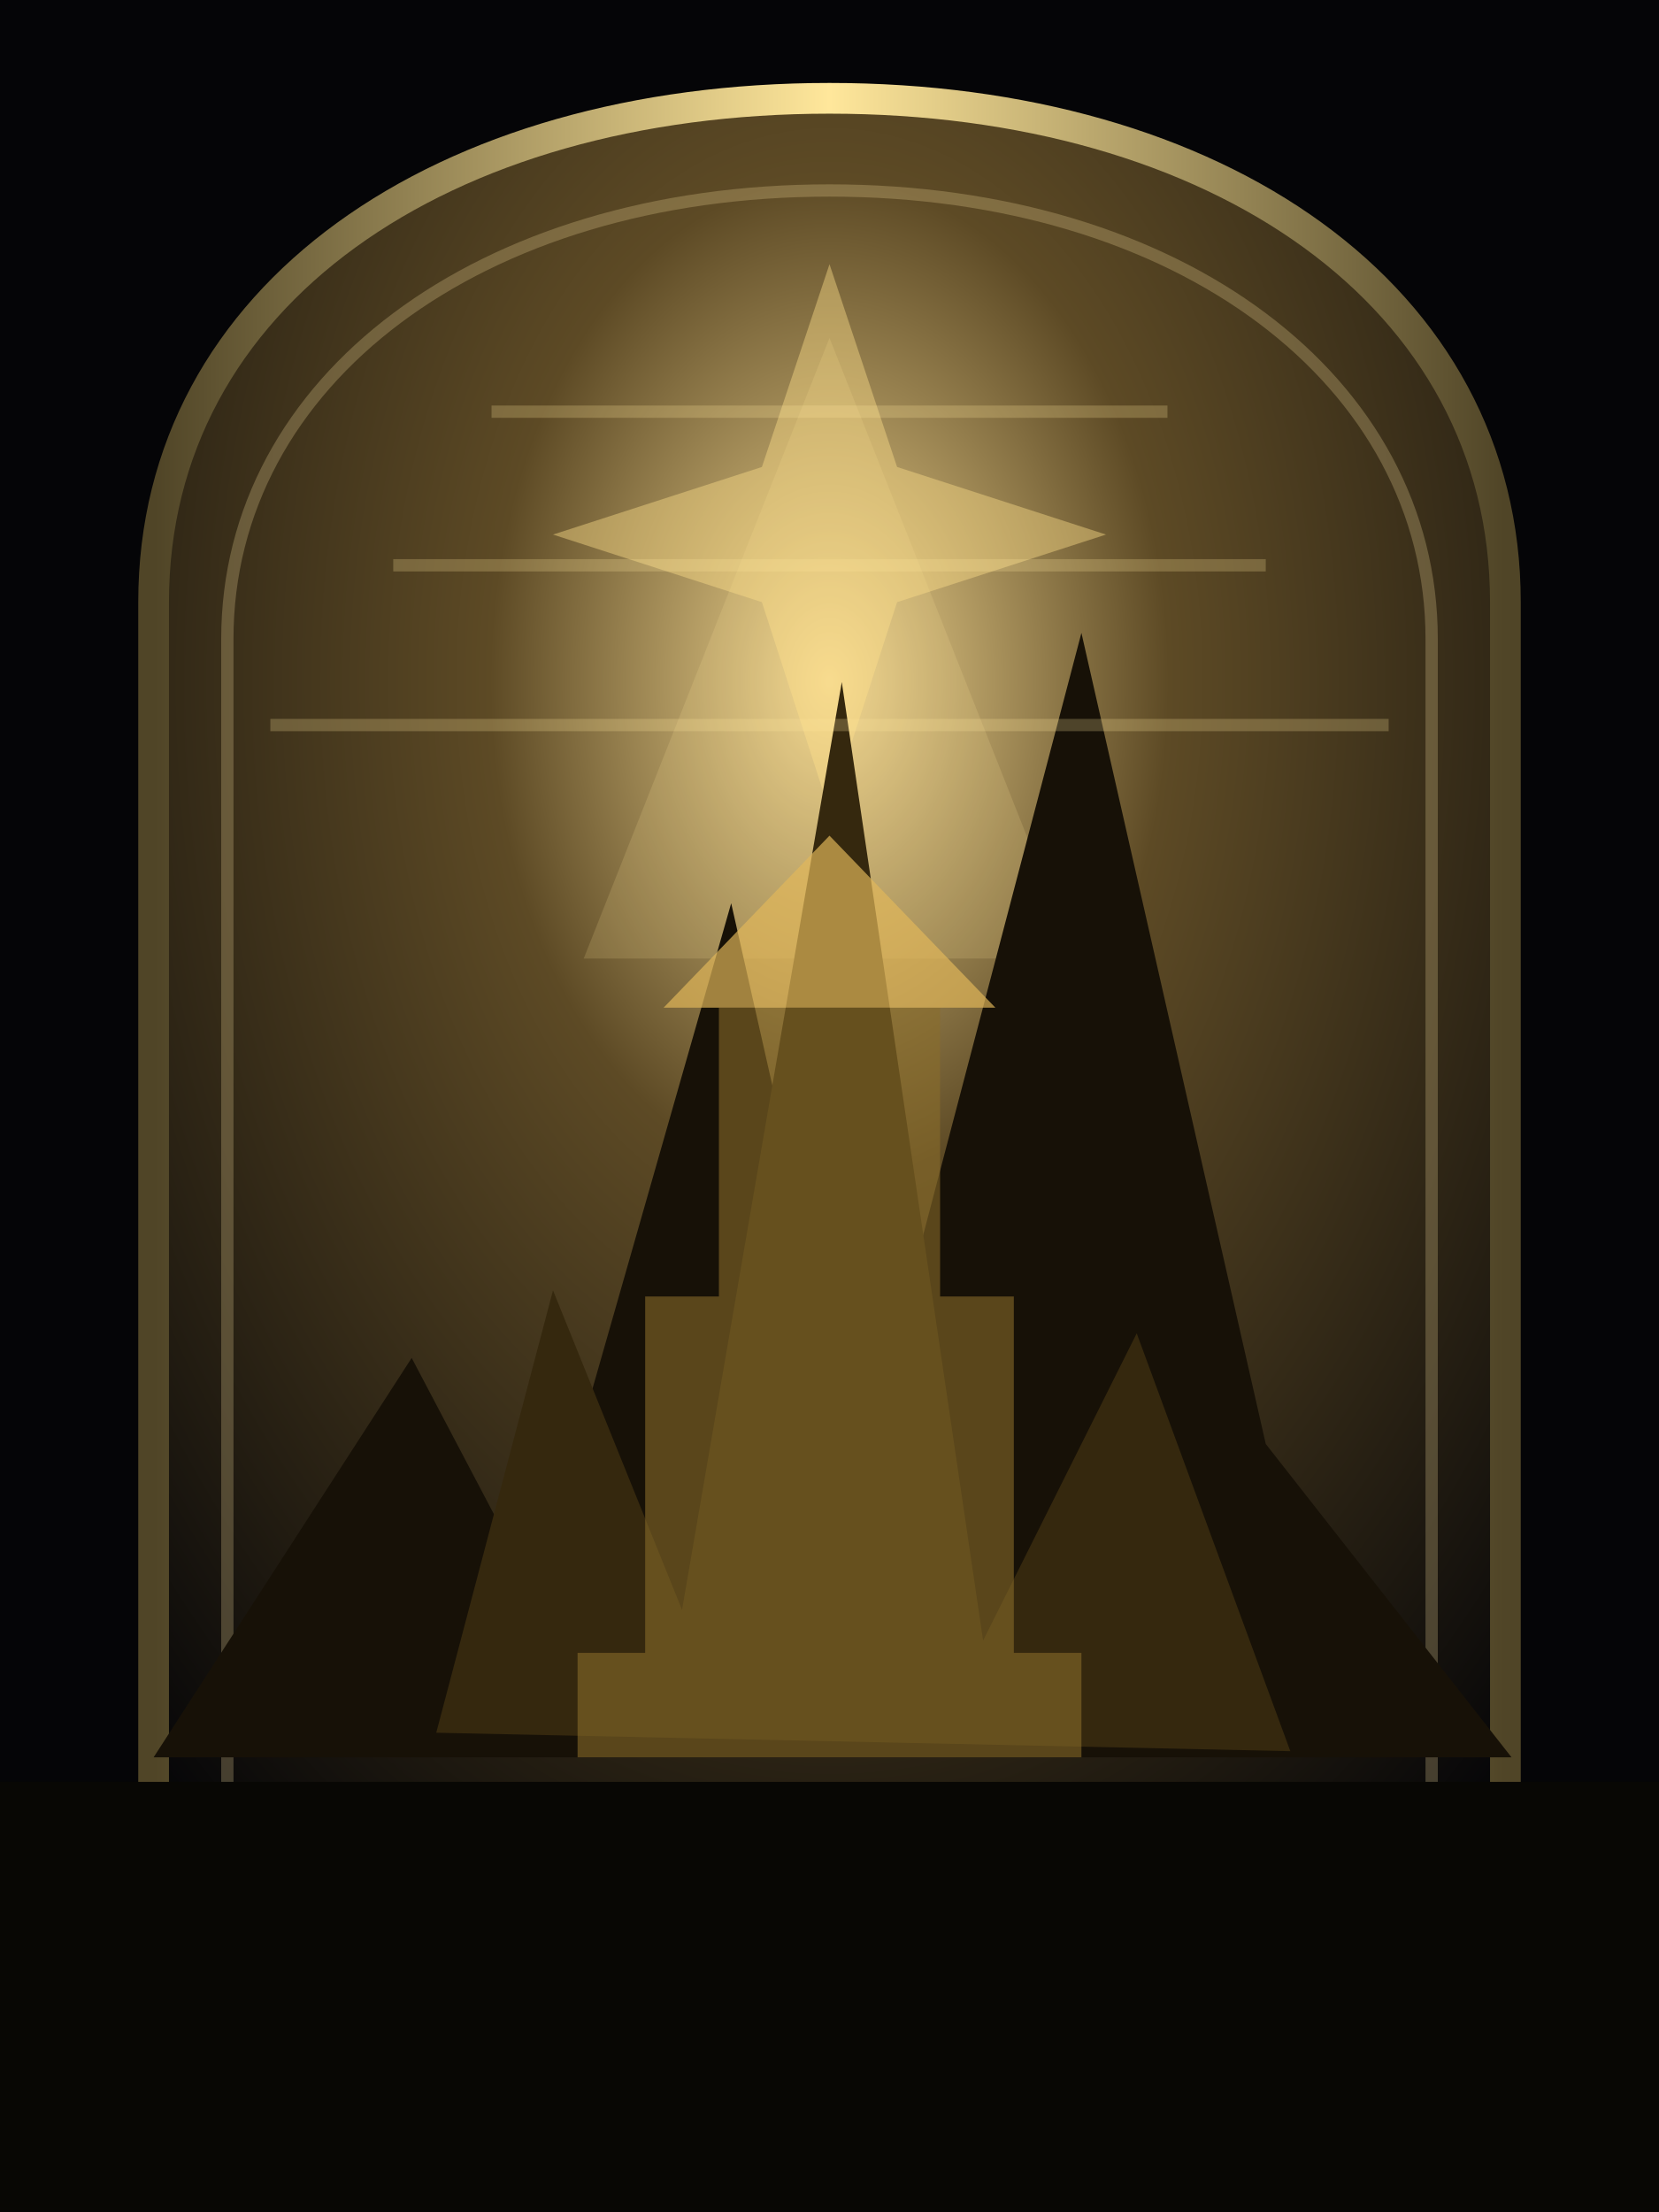
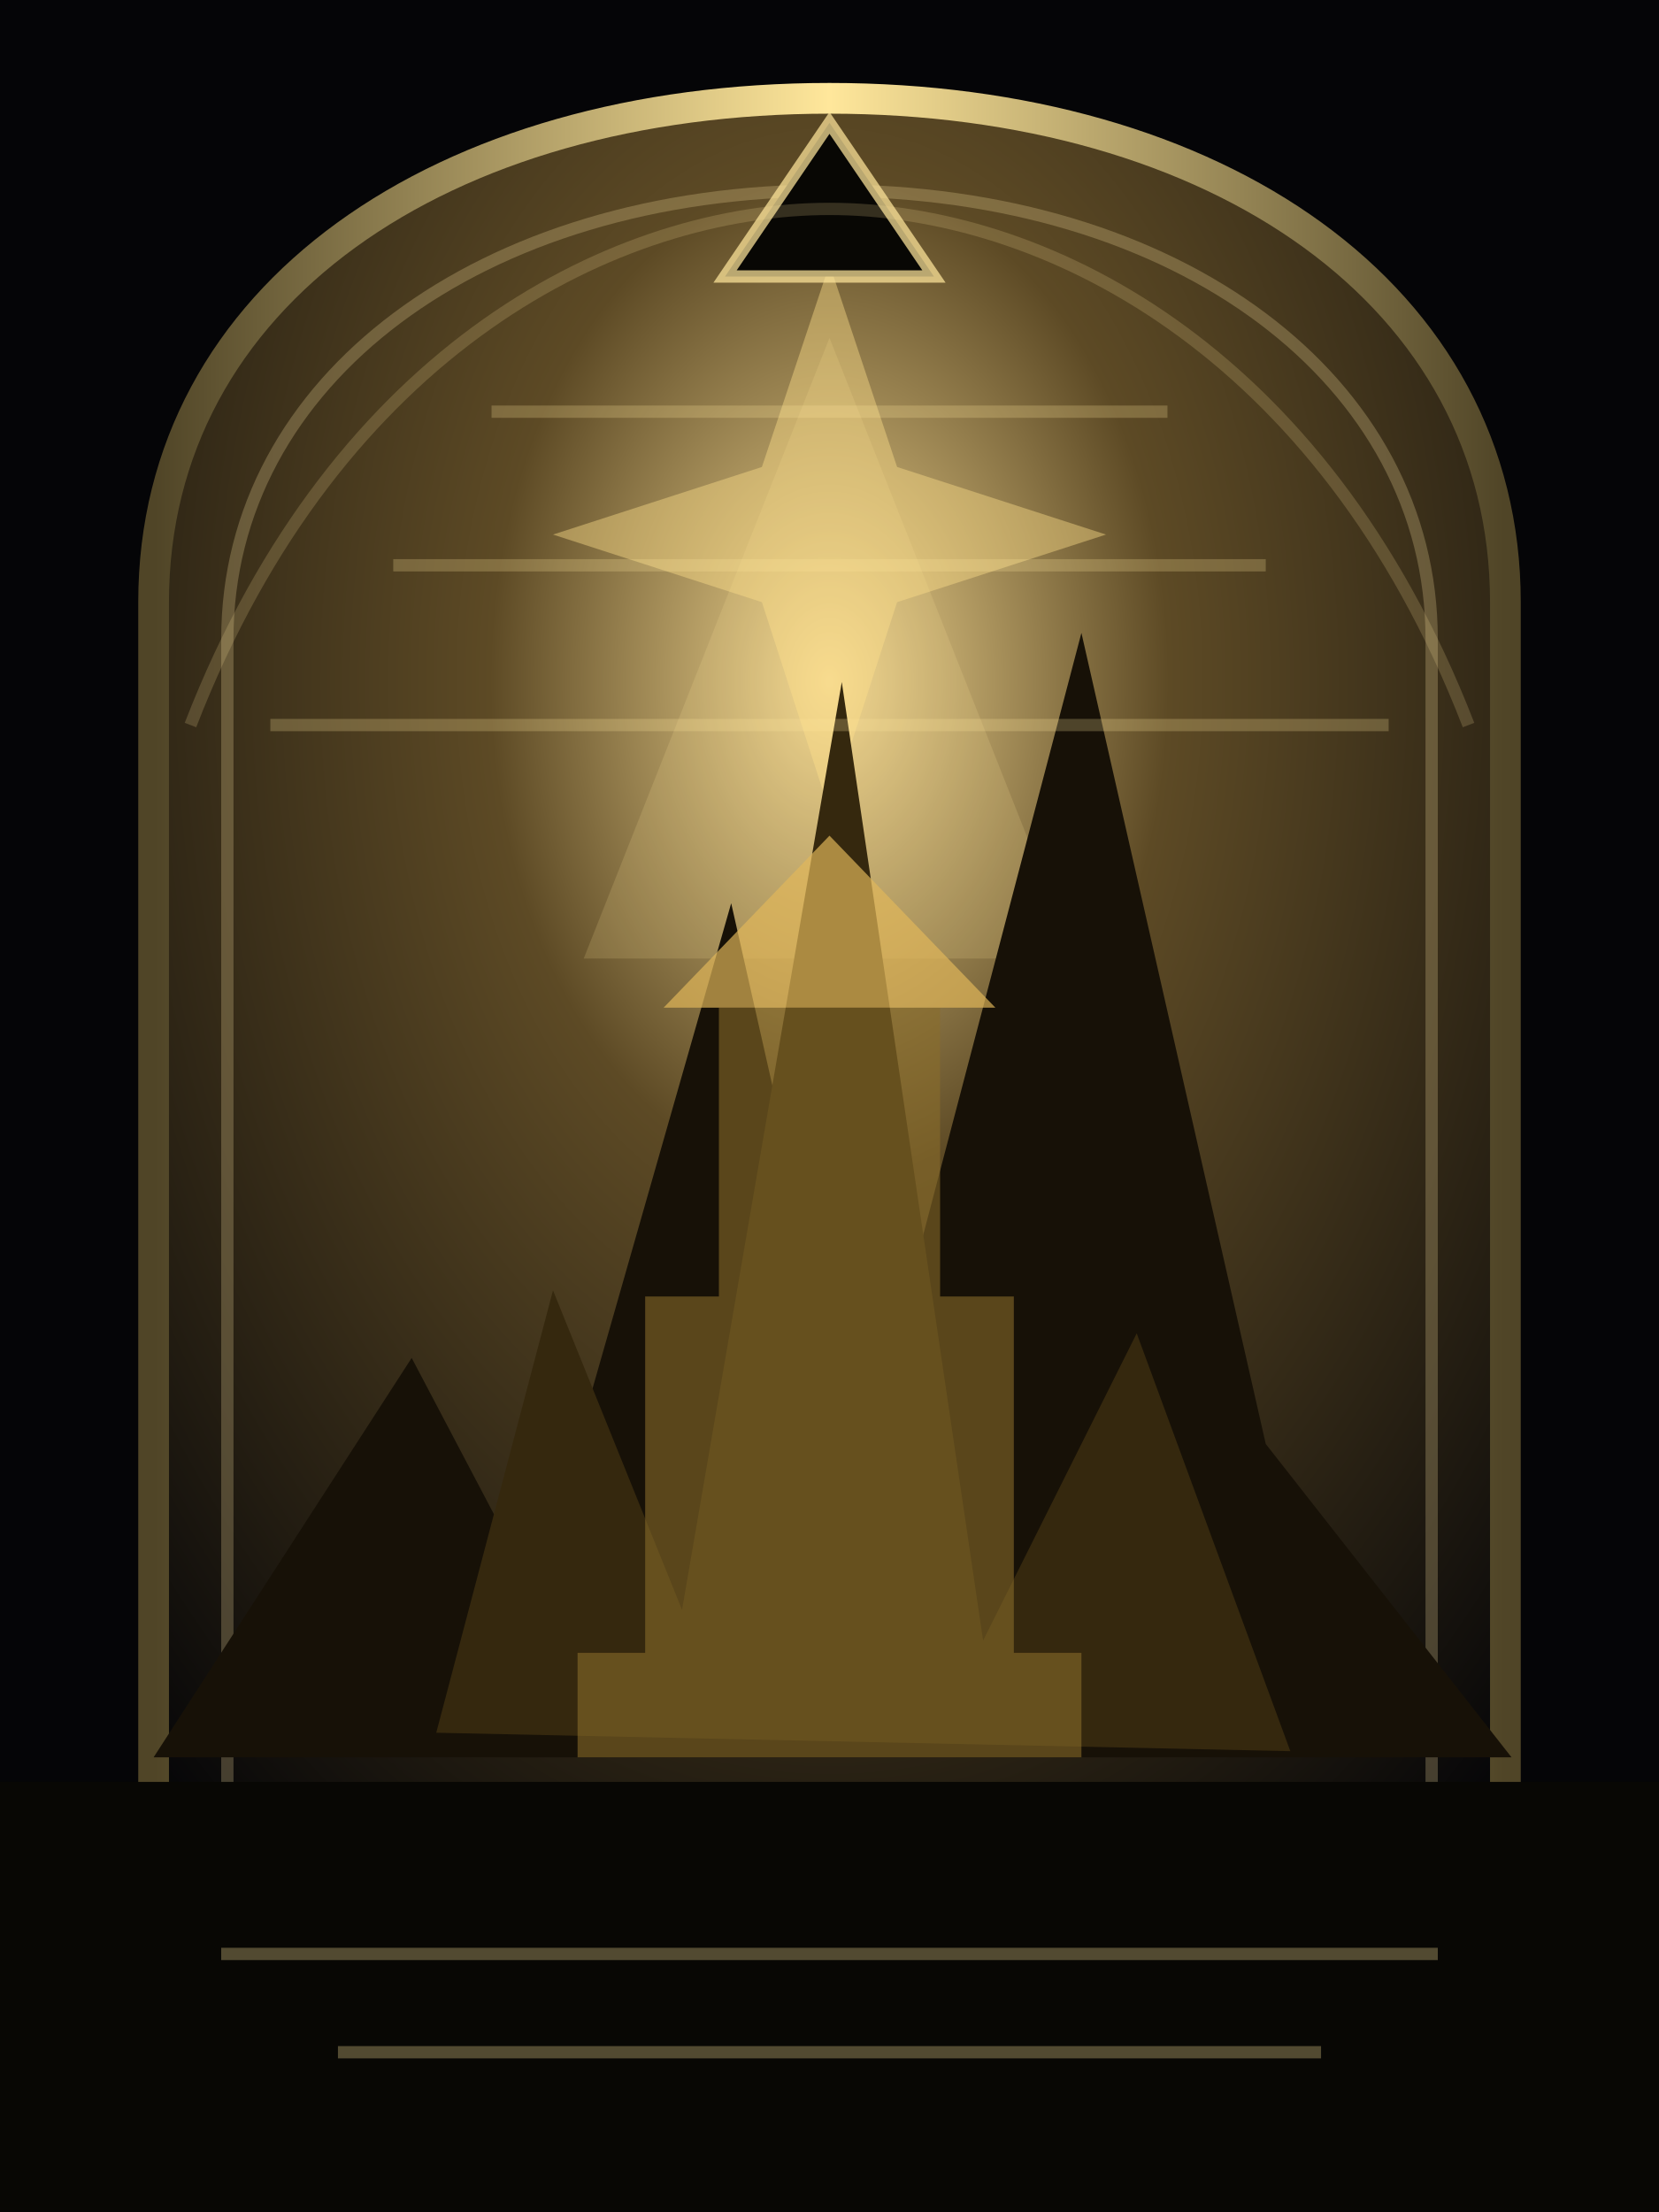
<svg xmlns="http://www.w3.org/2000/svg" viewBox="0 0 270 360" role="img" aria-label="Age of gods portal">
  <defs>
    <radialGradient id="light" cx="50%" cy="30%" r="74%">
      <stop offset="0" stop-color="#f0d58f" />
      <stop offset="0.34" stop-color="#5d4a25" />
      <stop offset="1" stop-color="#060608" />
    </radialGradient>
    <linearGradient id="rim" x1="0" x2="1">
      <stop offset="0" stop-color="#504527" />
      <stop offset="0.5" stop-color="#ffe79b" />
      <stop offset="1" stop-color="#504527" />
    </linearGradient>
  </defs>
  <rect width="270" height="360" fill="#050507" />
  <path d="M25 336V98C25 48 72 16 135 16s110 32 110 82v238Z" fill="url(#light)" stroke="url(#rim)" stroke-width="5" />
  <path d="M37 328V104c0-42 41-73 98-73s98 31 98 73v224Z" fill="none" stroke="#ffe8a3" stroke-opacity=".24" stroke-width="2" />
  <path d="M135 55 95 156h80Z" fill="#ffe39a" opacity=".16" />
  <path d="M135 43 146 76l34 11-34 11-11 34-11-34-34-11 34-11Z" fill="#ffe08a" opacity=".42" />
  <path d="M0 290h270v70H0Z" fill="#080704" />
  <path d="m25 286 42-65 20 38 32-112 21 93 36-137 30 132 40 51Z" fill="#171107" />
  <path d="m71 282 19-72 21 52 26-151 23 156 25-50 25 68Z" fill="#35280e" />
  <path d="M94 269h82v17H94zM105 211h60v58h-60zM117 164h36v47h-36z" fill="#8a6c2a" opacity=".58" />
  <path d="M135 136 108 164h54Z" fill="#e1b759" opacity=".68" />
  <g stroke="#ffe69b" stroke-opacity=".24" stroke-width="2">
    <path d="M44 118h182" />
    <path d="M64 92h142" />
    <path d="M80 67h110" />
  </g>
+   <path d="M135 20 118 45h34Z" fill="#080704" stroke="#ffe79b" stroke-opacity=".72" stroke-width="2" />
+   <path d="M36 318h198M55 334h160" stroke="#ffe79b" stroke-opacity=".3" stroke-width="2" />
+   <path d="M31 118c24-62 70-84 104-84s80 22 104 84" fill="none" stroke="#ffe69b" stroke-opacity=".18" stroke-width="2" />
</svg>
